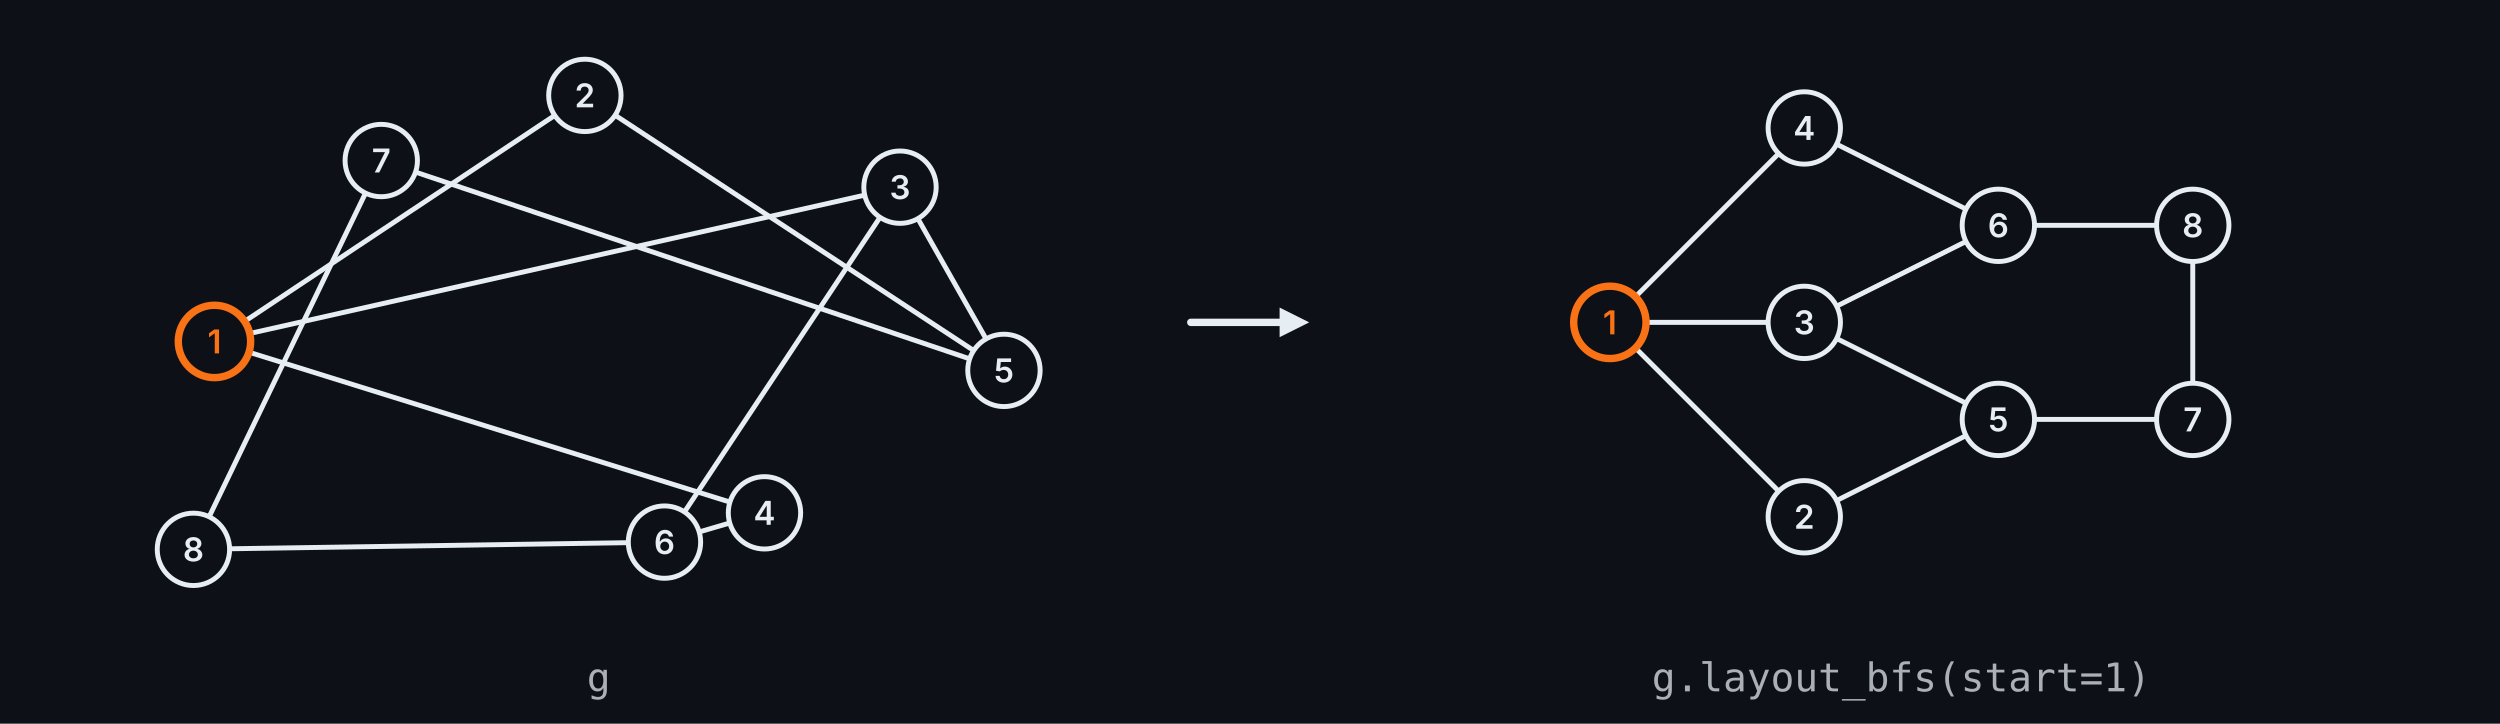
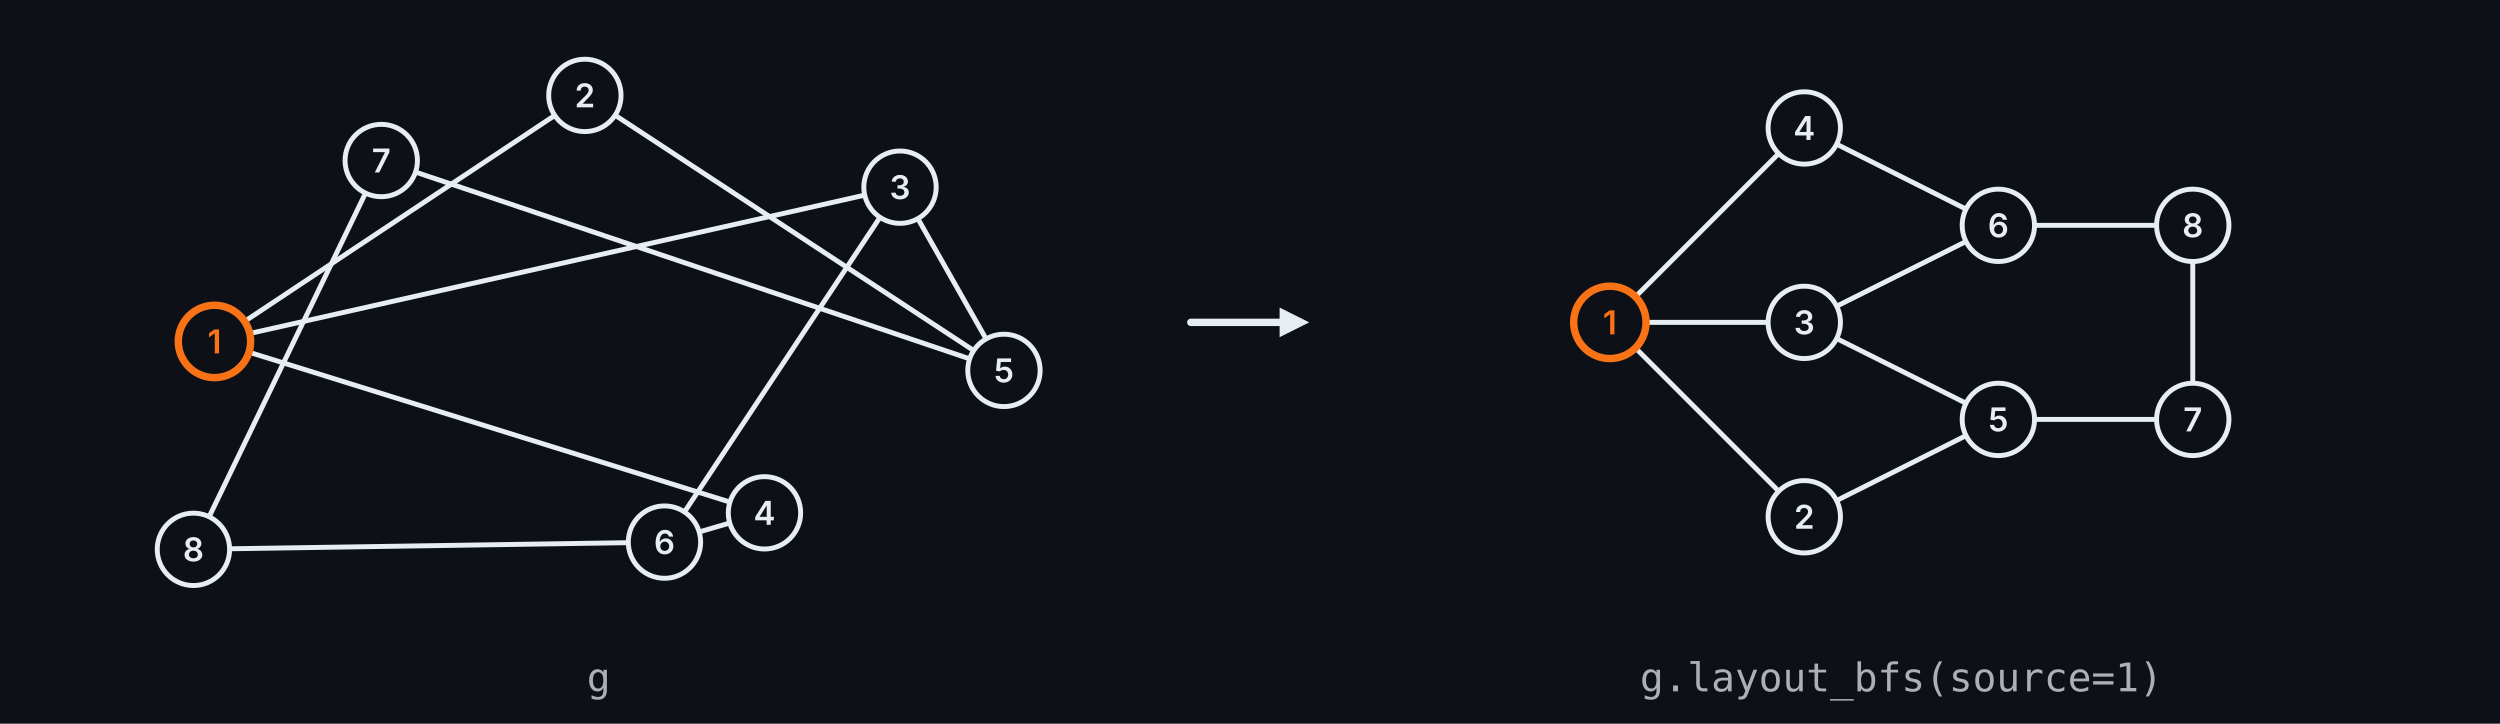
<svg xmlns="http://www.w3.org/2000/svg" viewBox="0 0 760 220" width="760" height="220" role="img" xml:space="preserve">
  <rect width="760" height="220" fill="#0d1117" />
  <line x1="362.0" y1="98.0" x2="390.0" y2="98.0" stroke="#e6edf3" stroke-opacity="1.0" stroke-width="2.25" stroke-linecap="round" />
  <polygon points="398.0,98.0 389.0,102.5 389.0,93.5" fill="#e6edf3" fill-opacity="1.0" />
  <path d="M 74.36 97.71 L 168.64 35.09" fill="none" stroke="#e6edf3" stroke-opacity="1" stroke-width="1.5" stroke-linecap="round" />
  <path d="M 75.93 101.38 L 262.87 59.32" fill="none" stroke="#e6edf3" stroke-opacity="1" stroke-width="1.5" stroke-linecap="round" />
  <path d="M 75.70 107.07 L 221.90 152.63" fill="none" stroke="#e6edf3" stroke-opacity="1" stroke-width="1.5" stroke-linecap="round" />
  <path d="M 187.00 35.03 L 296.00 106.57" fill="none" stroke="#e6edf3" stroke-opacity="1" stroke-width="1.5" stroke-linecap="round" />
  <path d="M 279.03 66.47 L 299.77 103.03" fill="none" stroke="#e6edf3" stroke-opacity="1" stroke-width="1.5" stroke-linecap="round" />
  <path d="M 267.52 66.07 L 208.08 155.63" fill="none" stroke="#e6edf3" stroke-opacity="1" stroke-width="1.5" stroke-linecap="round" />
  <path d="M 221.84 158.99 L 212.56 161.71" fill="none" stroke="#e6edf3" stroke-opacity="1" stroke-width="1.5" stroke-linecap="round" />
  <path d="M 294.78 109.09 L 126.32 52.31" fill="none" stroke="#e6edf3" stroke-opacity="1" stroke-width="1.5" stroke-linecap="round" />
  <path d="M 191.00 164.97 L 69.80 166.83" fill="none" stroke="#e6edf3" stroke-opacity="1" stroke-width="1.5" stroke-linecap="round" />
  <path d="M 111.12 58.70 L 63.58 157.10" fill="none" stroke="#e6edf3" stroke-opacity="1" stroke-width="1.5" stroke-linecap="round" />
  <path d="M 497.18 105.78 L 540.72 149.32" fill="none" stroke="#e6edf3" stroke-opacity="1" stroke-width="1.5" stroke-linecap="round" />
  <path d="M 500.40 98.00 L 537.50 98.00" fill="none" stroke="#e6edf3" stroke-opacity="1" stroke-width="1.5" stroke-linecap="round" />
  <path d="M 497.18 90.22 L 540.72 46.68" fill="none" stroke="#e6edf3" stroke-opacity="1" stroke-width="1.5" stroke-linecap="round" />
  <path d="M 558.33 152.17 L 597.67 132.43" fill="none" stroke="#e6edf3" stroke-opacity="1" stroke-width="1.5" stroke-linecap="round" />
  <path d="M 558.34 102.92 L 597.66 122.58" fill="none" stroke="#e6edf3" stroke-opacity="1" stroke-width="1.5" stroke-linecap="round" />
  <path d="M 558.34 93.08 L 597.66 73.42" fill="none" stroke="#e6edf3" stroke-opacity="1" stroke-width="1.5" stroke-linecap="round" />
  <path d="M 558.33 43.83 L 597.67 63.57" fill="none" stroke="#e6edf3" stroke-opacity="1" stroke-width="1.5" stroke-linecap="round" />
  <path d="M 618.50 127.50 L 655.60 127.50" fill="none" stroke="#e6edf3" stroke-opacity="1" stroke-width="1.5" stroke-linecap="round" />
  <path d="M 618.50 68.50 L 655.60 68.50" fill="none" stroke="#e6edf3" stroke-opacity="1" stroke-width="1.5" stroke-linecap="round" />
  <path d="M 666.60 116.50 L 666.60 79.50" fill="none" stroke="#e6edf3" stroke-opacity="1" stroke-width="1.5" stroke-linecap="round" />
  <circle cx="115.9" cy="48.8" r="11" fill="#0d1117" stroke="#e6edf3" stroke-opacity="1" stroke-width="1.5" />
  <text x="115.9" y="48.8" text-anchor="middle" dominant-baseline="central" font-family="ui-sans-serif, system-ui, -apple-system, 'Segoe UI', sans-serif" font-size="10" font-weight="600" fill="#e6edf3" fill-opacity="1">7</text>
  <circle cx="273.6" cy="56.9" r="11" fill="#0d1117" stroke="#e6edf3" stroke-opacity="1" stroke-width="1.5" />
  <text x="273.6" y="56.9" text-anchor="middle" dominant-baseline="central" font-family="ui-sans-serif, system-ui, -apple-system, 'Segoe UI', sans-serif" font-size="10" font-weight="600" fill="#e6edf3" fill-opacity="1">3</text>
  <circle cx="202.0" cy="164.8" r="11" fill="#0d1117" stroke="#e6edf3" stroke-opacity="1" stroke-width="1.5" />
  <text x="202.0" y="164.8" text-anchor="middle" dominant-baseline="central" font-family="ui-sans-serif, system-ui, -apple-system, 'Segoe UI', sans-serif" font-size="10" font-weight="600" fill="#e6edf3" fill-opacity="1">6</text>
  <circle cx="177.8" cy="29.0" r="11" fill="#0d1117" stroke="#e6edf3" stroke-opacity="1" stroke-width="1.5" />
  <text x="177.8" y="29.0" text-anchor="middle" dominant-baseline="central" font-family="ui-sans-serif, system-ui, -apple-system, 'Segoe UI', sans-serif" font-size="10" font-weight="600" fill="#e6edf3" fill-opacity="1">2</text>
  <circle cx="305.2" cy="112.6" r="11" fill="#0d1117" stroke="#e6edf3" stroke-opacity="1" stroke-width="1.5" />
  <text x="305.2" y="112.6" text-anchor="middle" dominant-baseline="central" font-family="ui-sans-serif, system-ui, -apple-system, 'Segoe UI', sans-serif" font-size="10" font-weight="600" fill="#e6edf3" fill-opacity="1">5</text>
  <circle cx="65.2" cy="103.8" r="11" fill="#0d1117" stroke="#f97316" stroke-opacity="1" stroke-width="2.25" />
  <text x="65.2" y="103.8" text-anchor="middle" dominant-baseline="central" font-family="ui-sans-serif, system-ui, -apple-system, 'Segoe UI', sans-serif" font-size="10" font-weight="600" fill="#f97316" fill-opacity="1">1</text>
  <circle cx="58.8" cy="167.0" r="11" fill="#0d1117" stroke="#e6edf3" stroke-opacity="1" stroke-width="1.5" />
  <text x="58.8" y="167.0" text-anchor="middle" dominant-baseline="central" font-family="ui-sans-serif, system-ui, -apple-system, 'Segoe UI', sans-serif" font-size="10" font-weight="600" fill="#e6edf3" fill-opacity="1">8</text>
  <circle cx="232.4" cy="155.9" r="11" fill="#0d1117" stroke="#e6edf3" stroke-opacity="1" stroke-width="1.5" />
  <text x="232.4" y="155.9" text-anchor="middle" dominant-baseline="central" font-family="ui-sans-serif, system-ui, -apple-system, 'Segoe UI', sans-serif" font-size="10" font-weight="600" fill="#e6edf3" fill-opacity="1">4</text>
  <circle cx="666.6" cy="127.5" r="11" fill="#0d1117" stroke="#e6edf3" stroke-opacity="1" stroke-width="1.5" />
  <text x="666.6" y="127.5" text-anchor="middle" dominant-baseline="central" font-family="ui-sans-serif, system-ui, -apple-system, 'Segoe UI', sans-serif" font-size="10" font-weight="600" fill="#e6edf3" fill-opacity="1">7</text>
  <circle cx="548.5" cy="98.0" r="11" fill="#0d1117" stroke="#e6edf3" stroke-opacity="1" stroke-width="1.5" />
  <text x="548.5" y="98.0" text-anchor="middle" dominant-baseline="central" font-family="ui-sans-serif, system-ui, -apple-system, 'Segoe UI', sans-serif" font-size="10" font-weight="600" fill="#e6edf3" fill-opacity="1">3</text>
  <circle cx="607.5" cy="68.5" r="11" fill="#0d1117" stroke="#e6edf3" stroke-opacity="1" stroke-width="1.5" />
  <text x="607.5" y="68.5" text-anchor="middle" dominant-baseline="central" font-family="ui-sans-serif, system-ui, -apple-system, 'Segoe UI', sans-serif" font-size="10" font-weight="600" fill="#e6edf3" fill-opacity="1">6</text>
  <circle cx="548.5" cy="157.1" r="11" fill="#0d1117" stroke="#e6edf3" stroke-opacity="1" stroke-width="1.5" />
  <text x="548.5" y="157.1" text-anchor="middle" dominant-baseline="central" font-family="ui-sans-serif, system-ui, -apple-system, 'Segoe UI', sans-serif" font-size="10" font-weight="600" fill="#e6edf3" fill-opacity="1">2</text>
  <circle cx="607.5" cy="127.5" r="11" fill="#0d1117" stroke="#e6edf3" stroke-opacity="1" stroke-width="1.5" />
  <text x="607.5" y="127.5" text-anchor="middle" dominant-baseline="central" font-family="ui-sans-serif, system-ui, -apple-system, 'Segoe UI', sans-serif" font-size="10" font-weight="600" fill="#e6edf3" fill-opacity="1">5</text>
  <circle cx="489.4" cy="98.0" r="11" fill="#0d1117" stroke="#f97316" stroke-opacity="1" stroke-width="2.25" />
  <text x="489.4" y="98.0" text-anchor="middle" dominant-baseline="central" font-family="ui-sans-serif, system-ui, -apple-system, 'Segoe UI', sans-serif" font-size="10" font-weight="600" fill="#f97316" fill-opacity="1">1</text>
  <circle cx="666.6" cy="68.5" r="11" fill="#0d1117" stroke="#e6edf3" stroke-opacity="1" stroke-width="1.5" />
  <text x="666.6" y="68.5" text-anchor="middle" dominant-baseline="central" font-family="ui-sans-serif, system-ui, -apple-system, 'Segoe UI', sans-serif" font-size="10" font-weight="600" fill="#e6edf3" fill-opacity="1">8</text>
  <circle cx="548.5" cy="38.9" r="11" fill="#0d1117" stroke="#e6edf3" stroke-opacity="1" stroke-width="1.5" />
  <text x="548.5" y="38.9" text-anchor="middle" dominant-baseline="central" font-family="ui-sans-serif, system-ui, -apple-system, 'Segoe UI', sans-serif" font-size="10" font-weight="600" fill="#e6edf3" fill-opacity="1">4</text>
  <text x="182.0" y="206.0" text-anchor="middle" dominant-baseline="central" font-family="ui-monospace, SFMono-Regular, Menlo, Consolas, monospace" font-size="12" font-weight="400" fill="#e6edf3" fill-opacity="0.72">g</text>
-   <text x="578.0" y="206.0" text-anchor="middle" dominant-baseline="central" font-family="ui-monospace, SFMono-Regular, Menlo, Consolas, monospace" font-size="12" font-weight="400" fill="#e6edf3" fill-opacity="0.72">g.layout_bfs(start=1)</text>
+   <text x="578.0" y="206.0" text-anchor="middle" dominant-baseline="central" font-family="ui-monospace, SFMono-Regular, Menlo, Consolas, monospace" font-size="12" font-weight="400" fill="#e6edf3" fill-opacity="0.72">g.layout_bfs(source=1)</text>
</svg>
